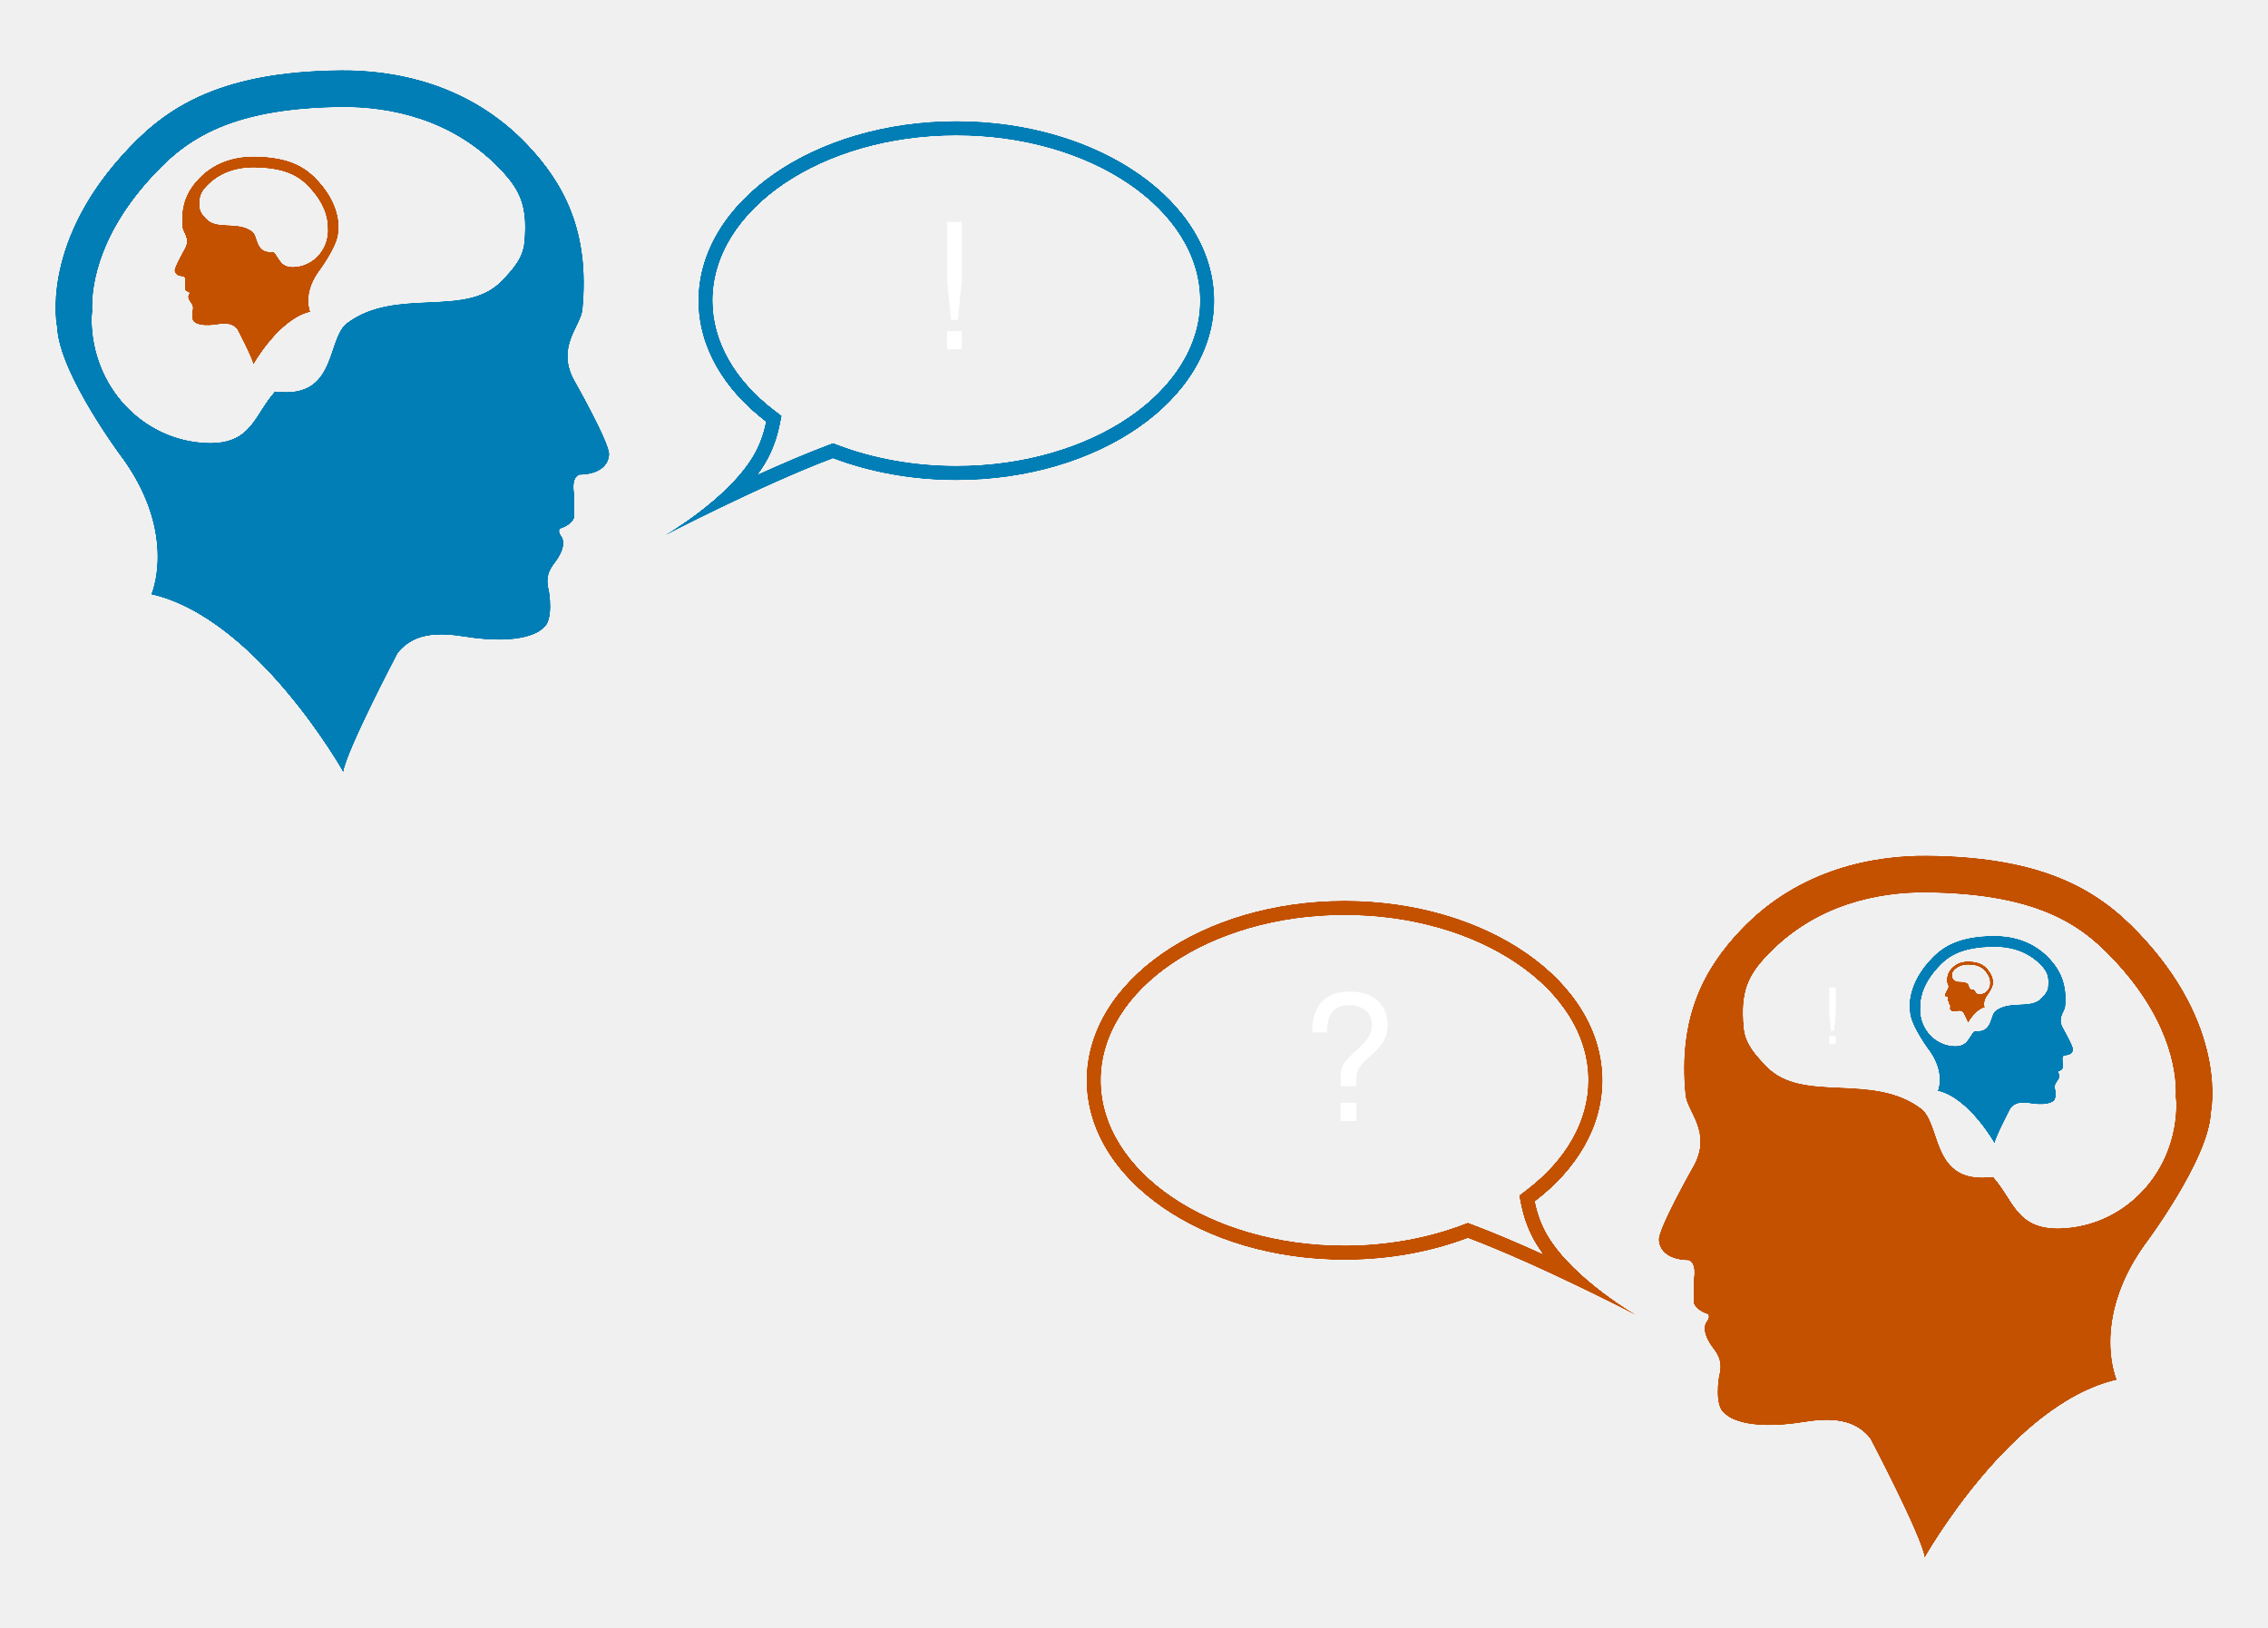
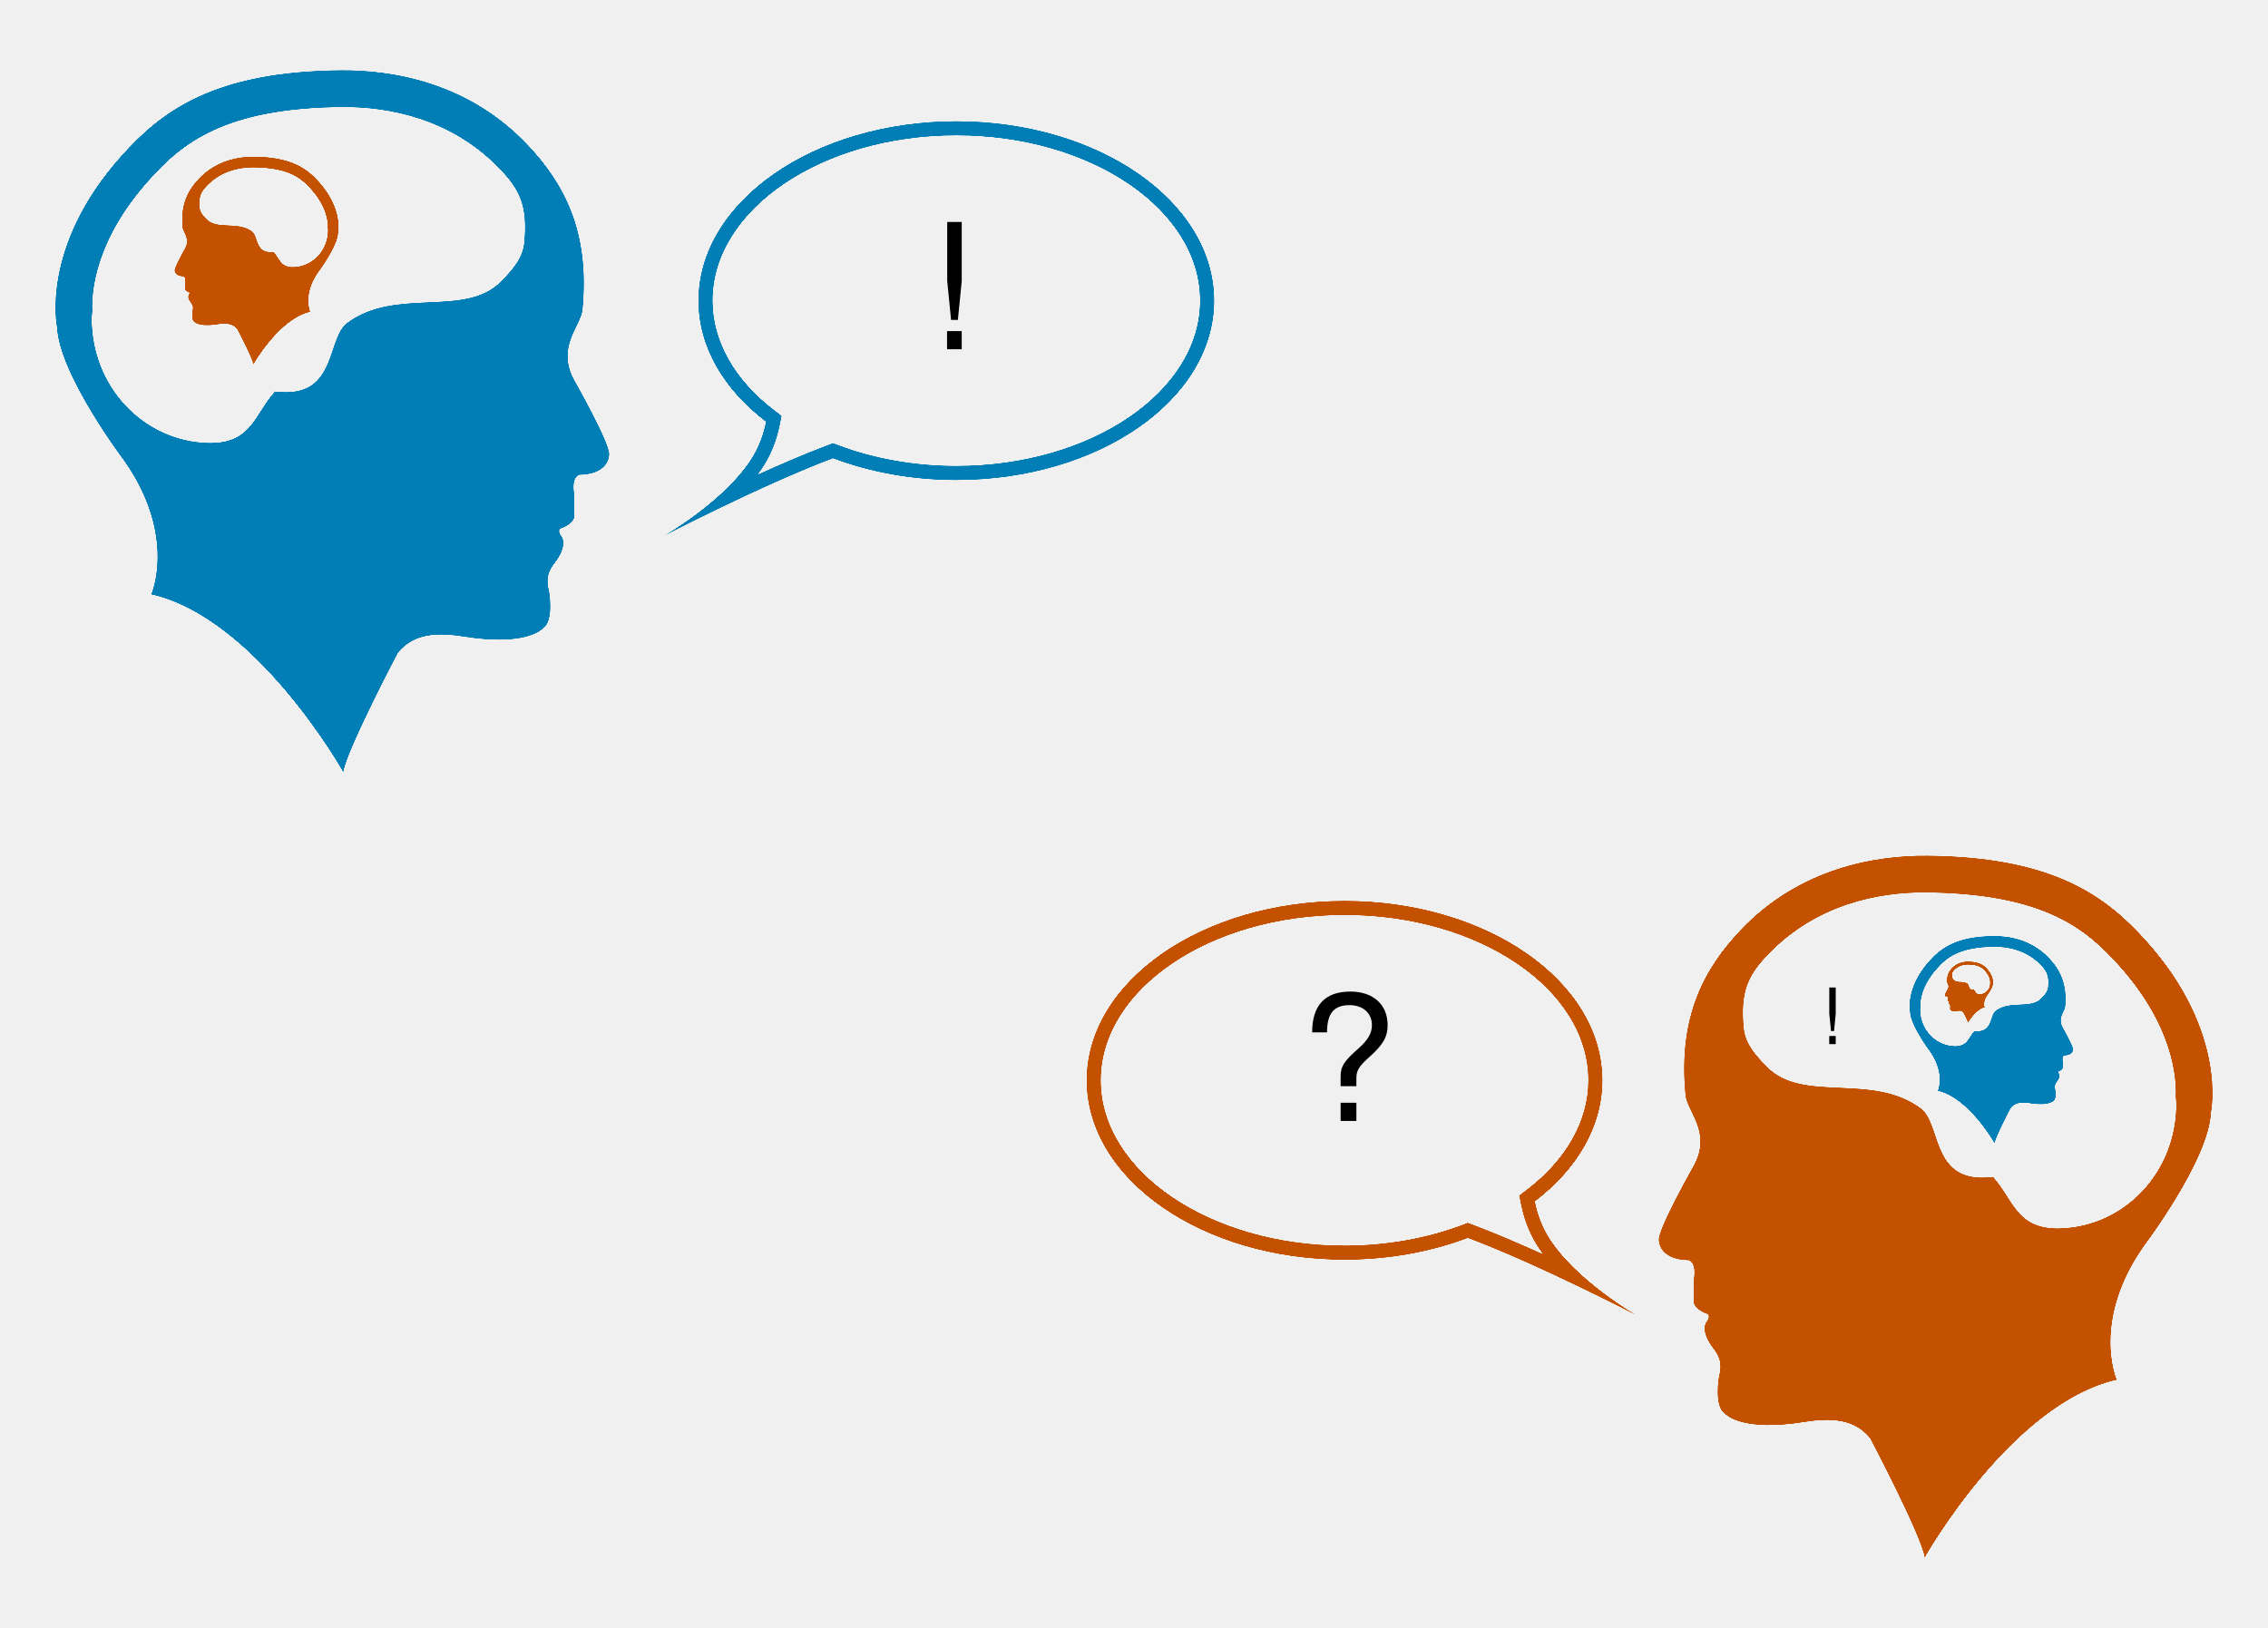
<svg xmlns="http://www.w3.org/2000/svg" width="654.469pt" height="469.861pt" viewBox="0 0 654.469 469.861" version="1.1" id="svg2">
  <defs id="defs4">
    <g id="g6">
      <symbol overflow="visible" id="glyph0-0" style="overflow:visible">
        <path style="stroke:none" d="" id="path9" />
      </symbol>
      <symbol overflow="visible" id="glyph0-1" style="overflow:visible">
        <path style="stroke:none" d="m 10.922,-10.688 c 0,-0.109 -0.094,-0.219 -0.219,-0.219 -0.203,0 -1.156,0.891 -1.641,1.766 -0.438,-1.125 -1.203,-1.781 -2.266,-1.781 -2.812,0 -5.828,3.609 -5.828,7.281 0,2.453 1.438,3.891 3.125,3.891 1.312,0 2.406,-1 2.922,-1.562 L 7.031,-1.281 6.094,2.422 5.875,3.328 C 5.656,4.062 5.281,4.062 4.109,4.094 c -0.266,0 -0.516,0 -0.516,0.469 0,0.172 0.141,0.25 0.328,0.25 0.344,0 0.781,-0.047 1.141,-0.047 l 2.516,0 c 0.375,0 0.797,0.047 1.172,0.047 0.141,0 0.438,0 0.438,-0.469 0,-0.25 -0.188,-0.25 -0.562,-0.25 -1.172,0 -1.234,-0.172 -1.234,-0.375 0,-0.125 0.016,-0.156 0.094,-0.469 z M 7.438,-2.953 C 7.312,-2.531 7.312,-2.484 6.969,-2 c -0.547,0.688 -1.641,1.75 -2.812,1.75 -1.016,0 -1.578,-0.922 -1.578,-2.375 0,-1.359 0.766,-4.141 1.234,-5.188 0.844,-1.734 2.016,-2.625 2.984,-2.625 1.625,0 1.953,2.031 1.953,2.234 0,0.031 -0.078,0.344 -0.094,0.391 z m 0,0" id="path12" />
      </symbol>
      <symbol overflow="visible" id="glyph0-2" style="overflow:visible">
        <path style="stroke:none" d="m 4.828,0.094 c 0,-1.438 -0.469,-2.5 -1.484,-2.5 -0.797,0 -1.188,0.641 -1.188,1.188 C 2.156,-0.672 2.531,0 3.375,0 3.688,0 3.969,-0.094 4.188,-0.328 4.234,-0.375 4.266,-0.375 4.281,-0.375 c 0.062,0 0.062,0.344 0.062,0.469 0,0.828 -0.156,2.438 -1.594,4.047 C 2.484,4.438 2.484,4.484 2.484,4.531 c 0,0.125 0.125,0.25 0.234,0.25 0.203,0 2.109,-1.828 2.109,-4.688 z m 0,0" id="path15" />
      </symbol>
      <symbol overflow="visible" id="glyph0-3" style="overflow:visible">
        <path style="stroke:none" d="M 8.375,-3.141 C 8.281,-2.75 8.234,-2.656 7.906,-2.281 6.891,-0.969 5.844,-0.5 5.078,-0.5 4.266,-0.5 3.5,-1.141 3.5,-2.844 3.5,-4.156 4.234,-6.938 4.781,-8.047 5.5,-9.438 6.609,-10.438 7.656,-10.438 c 1.641,0 1.953,2.031 1.953,2.188 l -0.062,0.344 z m 1.531,-6.156 c -0.312,-0.719 -1.016,-1.625 -2.25,-1.625 -2.703,0 -5.766,3.391 -5.766,7.078 C 1.891,-1.266 3.438,0 5.031,0 6.344,0 7.516,-1.047 7.953,-1.531 L 7.406,0.688 C 7.062,2.062 6.906,2.672 6.016,3.547 5,4.562 4.062,4.562 3.516,4.562 2.781,4.562 2.156,4.516 1.531,4.312 c 0.797,-0.219 1,-0.922 1,-1.188 0,-0.406 -0.297,-0.797 -0.844,-0.797 -0.594,0 -1.234,0.5 -1.234,1.312 C 0.453,4.656 1.469,5.062 3.562,5.062 6.766,5.062 8.422,3 8.75,1.656 L 11.5,-9.438 c 0.078,-0.297 0.078,-0.344 0.078,-0.406 0,-0.344 -0.281,-0.609 -0.656,-0.609 -0.594,0 -0.938,0.484 -1.016,1.156 z m 0,0" id="path18" />
      </symbol>
      <symbol overflow="visible" id="glyph1-0" style="overflow:visible">
        <path style="stroke:none" d="" id="path21" />
      </symbol>
      <symbol overflow="visible" id="glyph1-1" style="overflow:visible">
        <path style="stroke:none" d="M 3.516,-2.297 C 2.781,-1.078 2.094,-0.656 1.094,-0.594 0.875,-0.578 0.703,-0.578 0.703,-0.203 0.703,-0.078 0.812,0 0.953,0 1.328,0 2.25,-0.047 2.625,-0.047 3.219,-0.047 3.891,0 4.469,0 c 0.109,0 0.359,0 0.359,-0.391 0,-0.188 -0.156,-0.203 -0.281,-0.203 -0.484,-0.047 -0.875,-0.219 -0.875,-0.703 0,-0.297 0.125,-0.516 0.391,-0.969 L 5.641,-4.875 l 5.266,0 c 0.016,0.188 0.016,0.344 0.047,0.531 0.062,0.547 0.297,2.688 0.297,3.078 0,0.625 -1.047,0.672 -1.375,0.672 -0.234,0 -0.453,0 -0.453,0.359 C 9.422,0 9.609,0 9.734,0 10.078,0 10.5,-0.047 10.844,-0.047 l 1.172,0 C 13.281,-0.047 14.188,0 14.219,0 c 0.141,0 0.359,0 0.359,-0.391 0,-0.203 -0.188,-0.203 -0.484,-0.203 -1.141,0 -1.156,-0.188 -1.219,-0.812 L 11.609,-14.297 C 11.562,-14.703 11.484,-14.75 11.25,-14.75 c -0.203,0 -0.328,0.047 -0.516,0.359 z m 2.469,-3.172 4.156,-6.953 0.703,6.953 z m 0,0" id="path24" />
      </symbol>
      <symbol overflow="visible" id="glyph1-2" style="overflow:visible">
        <path style="stroke:none" d="m 7.562,-12.703 c 0.188,-0.766 0.266,-0.812 1.078,-0.812 l 2.672,0 c 2.344,0 2.344,1.984 2.344,2.172 0,1.672 -1.672,3.797 -4.406,3.797 l -2.969,0 z M 11.047,-7.375 c 2.25,-0.406 4.297,-1.984 4.297,-3.875 0,-1.625 -1.422,-2.859 -3.75,-2.859 l -6.641,0 c -0.391,0 -0.578,0 -0.578,0.391 0,0.203 0.188,0.203 0.5,0.203 1.266,0 1.266,0.172 1.266,0.406 0,0.031 0,0.156 -0.094,0.469 L 3.266,-1.531 c -0.188,0.719 -0.234,0.938 -1.672,0.938 -0.391,0 -0.609,0 -0.609,0.359 C 0.984,0 1.109,0 1.531,0 l 7.078,0 c 3.172,0 5.609,-2.391 5.609,-4.484 0,-1.688 -1.5,-2.719 -3.172,-2.891 z M 8.125,-0.594 l -2.797,0 c -0.281,0 -0.328,0 -0.453,-0.031 -0.234,-0.016 -0.25,-0.062 -0.25,-0.219 0,-0.141 0.047,-0.266 0.078,-0.453 L 6.156,-7.125 l 3.875,0 c 2.438,0 2.438,2.266 2.438,2.438 0,1.984 -1.797,4.094 -4.344,4.094 z m 0,0" id="path27" />
      </symbol>
      <symbol overflow="visible" id="glyph2-0" style="overflow:visible">
        <path style="stroke:none" d="" id="path30" />
      </symbol>
      <symbol overflow="visible" id="glyph2-1" style="overflow:visible">
        <path style="stroke:none" d="m 9.109,7.266 c 0,-0.031 0,-0.094 -0.094,-0.188 C 7.641,5.688 3.984,1.875 3.984,-7.406 c 0,-9.281 3.609,-13.062 5.062,-14.547 0,-0.031 0.062,-0.094 0.062,-0.188 0,-0.078 -0.094,-0.141 -0.219,-0.141 -0.328,0 -2.844,2.203 -4.312,5.469 -1.484,3.312 -1.906,6.516 -1.906,9.375 0,2.141 0.219,5.766 2,9.609 1.422,3.094 3.859,5.266 4.219,5.266 0.156,0 0.219,-0.062 0.219,-0.172 z m 0,0" id="path33" />
      </symbol>
      <symbol overflow="visible" id="glyph2-2" style="overflow:visible">
        <path style="stroke:none" d="m 7.828,-7.406 c 0,-2.141 -0.219,-5.766 -2,-9.609 -1.422,-3.094 -3.859,-5.266 -4.219,-5.266 -0.094,0 -0.219,0.031 -0.219,0.172 0,0.062 0.031,0.094 0.062,0.156 1.438,1.484 5.062,5.266 5.062,14.516 0,9.281 -3.594,13.062 -5.062,14.547 -0.031,0.062 -0.062,0.094 -0.062,0.156 0,0.141 0.125,0.172 0.219,0.172 0.328,0 2.859,-2.203 4.312,-5.469 1.484,-3.312 1.906,-6.516 1.906,-9.375 z m 0,0" id="path36" />
      </symbol>
      <symbol overflow="visible" id="glyph2-3" style="overflow:visible">
        <path style="stroke:none" d="m 19.125,-9.547 c 0.453,0 0.891,0 0.891,-0.516 0,-0.531 -0.5,-0.531 -1,-0.531 l -16.641,0 c -0.5,0 -1,0 -1,0.531 0,0.516 0.438,0.516 0.891,0.516 z M 19.016,-4.25 c 0.5,0 1,0 1,-0.547 0,-0.5 -0.438,-0.5 -0.891,-0.5 l -16.859,0 c -0.453,0 -0.891,0 -0.891,0.5 0,0.547 0.5,0.547 1,0.547 z m 0,0" id="path39" />
      </symbol>
      <symbol overflow="visible" id="glyph3-0" style="overflow:visible">
        <path style="stroke:none" d="" id="path42" />
      </symbol>
      <symbol overflow="visible" id="glyph3-1" style="overflow:visible">
        <path style="stroke:none" d="m 10.5,-13.156 0,1.281 c 1.844,0 2.047,0 2.047,1.172 l 0,5.828 c 0,2.25 -1.328,4.078 -3.656,4.078 -2.234,0 -2.344,-0.75 -2.344,-2.391 l 0,-10.203 -5.297,0.234 0,1.281 c 1.844,0 2.047,0 2.047,1.172 l 0,7.047 c 0,2.969 2,3.828 5.188,3.828 0.703,0 2.906,0 4.188,-2.406 l 0.031,0 0,2.406 L 17.844,0 l 0,-1.281 c -1.844,0 -2.047,0 -2.047,-1.156 l 0,-10.953 z m 0,0" id="path45" />
      </symbol>
      <symbol overflow="visible" id="glyph3-2" style="overflow:visible">
        <path style="stroke:none" d="m 14.719,-11.281 c 0.188,-0.406 0.312,-0.656 2.203,-0.656 l 0,-1.266 c -1,0.047 -1.125,0.047 -2.344,0.047 -0.797,0 -0.859,0 -2.562,-0.047 l 0,1.266 c 0.031,0 1.438,0 1.438,0.391 0,0.094 -0.094,0.266 -0.125,0.359 l -3.484,7.5 -3.797,-8.25 1.625,0 0,-1.266 c -0.703,0.047 -2.734,0.047 -3.562,0.047 -0.859,0 -2.625,0 -3.391,-0.047 l 0,1.266 1.906,0 L 8.125,0 C 7.969,0.359 7.562,1.219 7.406,1.578 6.781,2.922 5.828,4.969 3.75,4.969 c -0.125,0 -0.484,0 -0.812,-0.172 C 3,4.766 3.891,4.406 3.891,3.266 c 0,-0.969 -0.703,-1.594 -1.594,-1.594 -0.922,0 -1.641,0.625 -1.641,1.625 0,1.406 1.312,2.656 3.094,2.656 2.438,0 4.047,-2.203 4.641,-3.516 z m 0,0" id="path48" />
      </symbol>
      <symbol overflow="visible" id="glyph4-0" style="overflow:visible">
        <path style="stroke:none" d="" id="path51" />
      </symbol>
      <symbol overflow="visible" id="glyph4-1" style="overflow:visible">
        <path style="stroke:none" d="m 3.938,-17.688 c 0,-0.453 0,-0.891 -0.5,-0.891 -0.484,0 -0.484,0.438 -0.484,0.891 l 0,22.984 c 0,0.453 0,0.891 0.484,0.891 0.5,0 0.5,-0.438 0.5,-0.891 z m 0,0" id="path54" />
      </symbol>
    </g>
    <clipPath id="clip1">
      <path d="m 264,326 8,0 0,30.105 -8,0 z m 0,0" id="path57" />
    </clipPath>
    <clipPath id="clip2">
      <path d="m 309,326 7,0 0,30.105 -7,0 z m 0,0" id="path60" />
    </clipPath>
    <filter style="color-interpolation-filters:sRGB" id="filter4267">
      <feColorMatrix type="hueRotate" values="180" result="color1" id="feColorMatrix4269" />
      <feColorMatrix values="-1 0 0 0 1 0 -1 0 0 1 0 0 -1 0 1 -0.21 -0.72 -0.07 2 0 " result="color2" id="feColorMatrix4271" />
    </filter>
    <filter style="color-interpolation-filters:sRGB" id="filter4273">
      <feColorMatrix type="hueRotate" values="180" result="color1" id="feColorMatrix4275" />
      <feColorMatrix values="-1 0 0 0 1 0 -1 0 0 1 0 0 -1 0 1 -0.21 -0.72 -0.07 2 0 " result="color2" id="feColorMatrix4277" />
    </filter>
    <filter style="color-interpolation-filters:sRGB" id="filter4279">
      <feColorMatrix type="hueRotate" values="180" result="color1" id="feColorMatrix4281" />
      <feColorMatrix values="-1 0 0 0 1 0 -1 0 0 1 0 0 -1 0 1 -0.21 -0.72 -0.07 2 0 " result="color2" id="feColorMatrix4283" />
    </filter>
    <filter style="color-interpolation-filters:sRGB" id="filter4285">
      <feColorMatrix type="hueRotate" values="180" result="color1" id="feColorMatrix4287" />
      <feColorMatrix values="-1 0 0 0 1 0 -1 0 0 1 0 0 -1 0 1 -0.21 -0.72 -0.07 2 0 " result="color2" id="feColorMatrix4289" />
    </filter>
    <filter style="color-interpolation-filters:sRGB" id="filter4291">
      <feColorMatrix type="hueRotate" values="180" result="color1" id="feColorMatrix4293" />
      <feColorMatrix values="-1 0 0 0 1 0 -1 0 0 1 0 0 -1 0 1 -0.21 -0.72 -0.07 2 0 " result="color2" id="feColorMatrix4295" />
    </filter>
    <filter style="color-interpolation-filters:sRGB" id="filter4297">
      <feColorMatrix type="hueRotate" values="180" result="color1" id="feColorMatrix4299" />
      <feColorMatrix values="-1 0 0 0 1 0 -1 0 0 1 0 0 -1 0 1 -0.21 -0.72 -0.07 2 0 " result="color2" id="feColorMatrix4301" />
    </filter>
    <filter style="color-interpolation-filters:sRGB" id="filter4303">
      <feColorMatrix type="hueRotate" values="180" result="color1" id="feColorMatrix4305" />
      <feColorMatrix values="-1 0 0 0 1 0 -1 0 0 1 0 0 -1 0 1 -0.21 -0.72 -0.07 2 0 " result="color2" id="feColorMatrix4307" />
    </filter>
    <filter style="color-interpolation-filters:sRGB" id="filter4309">
      <feColorMatrix type="hueRotate" values="180" result="color1" id="feColorMatrix4311" />
      <feColorMatrix values="-1 0 0 0 1 0 -1 0 0 1 0 0 -1 0 1 -0.21 -0.72 -0.07 2 0 " result="color2" id="feColorMatrix4313" />
    </filter>
    <filter style="color-interpolation-filters:sRGB" id="filter4315">
      <feColorMatrix type="hueRotate" values="180" result="color1" id="feColorMatrix4317" />
      <feColorMatrix values="-1 0 0 0 1 0 -1 0 0 1 0 0 -1 0 1 -0.21 -0.72 -0.07 2 0 " result="color2" id="feColorMatrix4319" />
    </filter>
    <filter style="color-interpolation-filters:sRGB" id="filter4321">
      <feColorMatrix type="hueRotate" values="180" result="color1" id="feColorMatrix4323" />
      <feColorMatrix values="-1 0 0 0 1 0 -1 0 0 1 0 0 -1 0 1 -0.21 -0.72 -0.07 2 0 " result="color2" id="feColorMatrix4325" />
    </filter>
    <filter style="color-interpolation-filters:sRGB" id="filter4315-4">
      <feColorMatrix type="hueRotate" values="180" result="color1" id="feColorMatrix4317-9" />
      <feColorMatrix values="-1 0 0 0 1 0 -1 0 0 1 0 0 -1 0 1 -0.21 -0.72 -0.07 2 0 " result="color2" id="feColorMatrix4319-0" />
    </filter>
    <filter style="color-interpolation-filters:sRGB" id="filter4315-7">
      <feColorMatrix type="hueRotate" values="180" result="color1" id="feColorMatrix4317-95" />
      <feColorMatrix values="-1 0 0 0 1 0 -1 0 0 1 0 0 -1 0 1 -0.21 -0.72 -0.07 2 0 " result="color2" id="feColorMatrix4319-8" />
    </filter>
    <filter style="color-interpolation-filters:sRGB" id="filter4309-6">
      <feColorMatrix type="hueRotate" values="180" result="color1" id="feColorMatrix4311-3" />
      <feColorMatrix values="-1 0 0 0 1 0 -1 0 0 1 0 0 -1 0 1 -0.21 -0.72 -0.07 2 0 " result="color2" id="feColorMatrix4313-5" />
    </filter>
    <filter style="color-interpolation-filters:sRGB" id="filter4315-7-8">
      <feColorMatrix type="hueRotate" values="180" result="color1" id="feColorMatrix4317-95-8" />
      <feColorMatrix values="-1 0 0 0 1 0 -1 0 0 1 0 0 -1 0 1 -0.21 -0.72 -0.07 2 0 " result="color2" id="feColorMatrix4319-8-7" />
    </filter>
  </defs>
  <g transform="matrix(1.859646,0,0,1.859646,191.0228,34.96581)" id="g3" style="fill:#0fc8ff;fill-opacity:1;filter:url(#filter4303)">
    <path d="m 45.673,0 c 22.108,0 40.03,12.475 40.03,27.862 0,15.387 -17.922,27.862 -40.03,27.862 -6.931,0 -13.449,-1.227 -19.134,-3.384 C 15.319,56.564 0,64.542 0,64.542 c 0,0 9.989,-5.655 14.107,-12.521 1.052,-1.755 1.668,-3.595 2.021,-5.362 C 9.618,41.704 5.643,35.106 5.643,27.862 5.643,12.475 23.565,0 45.673,0 m 0,2.22 c -20.849,0 -37.811,11.503 -37.811,25.643 0,6.266 3.413,12.314 9.61,17.03 l 1.104,0.841 -0.271,1.36 c -0.445,2.23 -1.217,4.272 -2.294,6.069 -0.341,0.567 -0.717,1.127 -1.12,1.674 3.625,-1.646 7.421,-3.276 10.866,-4.573 l 0.785,-0.296 0.785,0.298 c 5.584,2.119 11.928,3.239 18.346,3.239 20.849,0 37.811,-11.503 37.811,-25.643 C 83.484,13.722 66.522,2.22 45.673,2.22 l 0,0 z" id="path5" style="fill:#0fc8ff;fill-opacity:1" />
  </g>
  <g transform="matrix(-1.12,0,0,1.12,197.2152,20.26307)" id="anne" style="fill:#0fc8ff;fill-opacity:1;filter:url(#filter4309)">
    <g id="g5" style="fill:#0fc8ff;fill-opacity:1">
      <path d="M 144.797,22.048 C 134.671,10.744 121.269,0.246 88.175,0.002 75.245,-0.099 55.509,2.955 40.153,19.198 30.861,29.014 24.001,41.396 25.968,61.655 c 0.423,4.396 6.695,9.478 2.281,17.973 0,0 -9.466,16.66 -9.14,19.437 0,0 -0.17,5.072 7.675,5.23 0,0 1.958,0.249 1.397,4.573 l -0.088,6.296 c 0,0 0.243,1.888 3.678,3.021 0,0 0.648,0.645 -0.323,1.887 0,0 -1.815,2.016 1.297,6.369 1.154,1.596 3.017,3.6 1.875,7.673 0,0 -1.464,7.929 1.635,9.804 0,0 3.529,4.189 17.726,2.441 4.957,-0.608 14.136,-3.008 19.604,3.849 0,0 13.064,24.825 14.054,30.708 0,0 22.311,-39.689 49.505,-45.821 0,0 -6.619,-14.949 6.868,-34.312 0,0 16.897,-22.295 17.403,-34.556 0.006,-0.008 4.469,-20.653 -16.618,-44.179 z m -22.085,73.99 c -11.49,0.383 -12.068,-7.283 -17.458,-13.25 -0.791,0.055 -1.553,0.131 -2.362,0.155 C 89.405,83.33 91.886,69.007 86.631,65.104 74.029,55.739 56.264,63.874 46.99,54.402 43.997,51.348 41.437,48.441 41.044,44.489 40.094,34.911 42.314,30.758 47.06,25.74 59.745,12.333 76.079,9.517 87.566,9.517 c 30.908,0.225 41.687,9.454 50.145,18.879 13.926,15.552 14.79,28.951 14.577,33.783 0.024,0.587 0.146,1.142 0.146,1.742 0.006,17.725 -13.311,31.556 -29.722,32.117 z" id="path7" style="fill:#0fc8ff;fill-opacity:1" />
    </g>
  </g>
  <g transform="matrix(1.12,0,0,1.12,457.2533,246.9729)" id="bob" style="fill:#ff8d21;fill-opacity:1;filter:url(#filter4315)">
    <g id="g5-1" style="fill:#ff8d21;fill-opacity:1">
      <path d="M 144.797,22.048 C 134.671,10.744 121.269,0.246 88.175,0.002 75.245,-0.099 55.509,2.955 40.153,19.198 30.861,29.014 24.001,41.396 25.968,61.655 c 0.423,4.396 6.695,9.478 2.281,17.973 0,0 -9.466,16.66 -9.14,19.437 0,0 -0.17,5.072 7.675,5.23 0,0 1.958,0.249 1.397,4.573 l -0.088,6.296 c 0,0 0.243,1.888 3.678,3.021 0,0 0.648,0.645 -0.323,1.887 0,0 -1.815,2.016 1.297,6.369 1.154,1.596 3.017,3.6 1.875,7.673 0,0 -1.464,7.929 1.635,9.804 0,0 3.529,4.189 17.726,2.441 4.957,-0.608 14.136,-3.008 19.604,3.849 0,0 13.064,24.825 14.054,30.708 0,0 22.311,-39.689 49.505,-45.821 0,0 -6.619,-14.949 6.868,-34.312 0,0 16.897,-22.295 17.403,-34.556 0.006,-0.008 4.469,-20.653 -16.618,-44.179 z m -22.085,73.99 c -11.49,0.383 -12.068,-7.283 -17.458,-13.25 -0.791,0.055 -1.553,0.131 -2.362,0.155 C 89.405,83.33 91.886,69.007 86.631,65.104 74.029,55.739 56.264,63.874 46.99,54.402 43.997,51.348 41.437,48.441 41.044,44.489 40.094,34.911 42.314,30.758 47.06,25.74 59.745,12.333 76.079,9.517 87.566,9.517 c 30.908,0.225 41.687,9.454 50.145,18.879 13.926,15.552 14.79,28.951 14.577,33.783 0.024,0.587 0.146,1.142 0.146,1.742 0.006,17.725 -13.311,31.556 -29.722,32.117 z" id="path7-9" style="fill:#ff8d21;fill-opacity:1" />
    </g>
  </g>
  <g transform="matrix(-1.859646,0,0,1.859646,472.9243,260.0095)" id="bob_speech" style="fill:#ff8d21;fill-opacity:1;filter:url(#filter4321)">
    <path d="m 45.673,0 c 22.108,0 40.03,12.475 40.03,27.862 0,15.387 -17.922,27.862 -40.03,27.862 -6.931,0 -13.449,-1.227 -19.134,-3.384 C 15.319,56.564 0,64.542 0,64.542 c 0,0 9.989,-5.655 14.107,-12.521 1.052,-1.755 1.668,-3.595 2.021,-5.362 C 9.618,41.704 5.643,35.106 5.643,27.862 5.643,12.475 23.565,0 45.673,0 m 0,2.22 c -20.849,0 -37.811,11.503 -37.811,25.643 0,6.266 3.413,12.314 9.61,17.03 l 1.104,0.841 -0.271,1.36 c -0.445,2.23 -1.217,4.272 -2.294,6.069 -0.341,0.567 -0.717,1.127 -1.12,1.674 3.625,-1.646 7.421,-3.276 10.866,-4.573 l 0.785,-0.296 0.785,0.298 c 5.584,2.119 11.928,3.239 18.346,3.239 20.849,0 37.811,-11.503 37.811,-25.643 C 83.484,13.722 66.522,2.22 45.673,2.22 l 0,0 z" id="path5-5" style="fill:#ff8d21;fill-opacity:1" />
  </g>
  <g transform="matrix(0.3318299,0,0,0.3318299,44.03103,45.19227)" id="bob-5" style="fill:#ff8d21;fill-opacity:1;filter:url(#filter4315-7)">
    <g id="g5-1-2" style="fill:#ff8d21;fill-opacity:1">
      <path d="M 144.797,22.048 C 134.671,10.744 121.269,0.246 88.175,0.002 75.245,-0.099 55.509,2.955 40.153,19.198 30.861,29.014 24.001,41.396 25.968,61.655 c 0.423,4.396 6.695,9.478 2.281,17.973 0,0 -9.466,16.66 -9.14,19.437 0,0 -0.17,5.072 7.675,5.23 0,0 1.958,0.249 1.397,4.573 l -0.088,6.296 c 0,0 0.243,1.888 3.678,3.021 0,0 0.648,0.645 -0.323,1.887 0,0 -1.815,2.016 1.297,6.369 1.154,1.596 3.017,3.6 1.875,7.673 0,0 -1.464,7.929 1.635,9.804 0,0 3.529,4.189 17.726,2.441 4.957,-0.608 14.136,-3.008 19.604,3.849 0,0 13.064,24.825 14.054,30.708 0,0 22.311,-39.689 49.505,-45.821 0,0 -6.619,-14.949 6.868,-34.312 0,0 16.897,-22.295 17.403,-34.556 0.006,-0.008 4.469,-20.653 -16.618,-44.179 z m -22.085,73.99 c -11.49,0.383 -12.068,-7.283 -17.458,-13.25 -0.791,0.055 -1.553,0.131 -2.362,0.155 C 89.405,83.33 91.886,69.007 86.631,65.104 74.029,55.739 56.264,63.874 46.99,54.402 43.997,51.348 41.437,48.441 41.044,44.489 40.094,34.911 42.314,30.758 47.06,25.74 59.745,12.333 76.079,9.517 87.566,9.517 c 30.908,0.225 41.687,9.454 50.145,18.879 13.926,15.552 14.79,28.951 14.577,33.783 0.024,0.587 0.146,1.142 0.146,1.742 0.006,17.725 -13.311,31.556 -29.722,32.117 z" id="path7-9-5" style="fill:#ff8d21;fill-opacity:1" />
    </g>
  </g>
  <g transform="matrix(-0.3309604,0,0,0.3309604,604.5702,270.1564)" id="anne-3" style="fill:#0fc8ff;fill-opacity:1;filter:url(#filter4309-6)">
    <g id="g5-8" style="fill:#0fc8ff;fill-opacity:1">
      <path d="M 144.797,22.048 C 134.671,10.744 121.269,0.246 88.175,0.002 75.245,-0.099 55.509,2.955 40.153,19.198 30.861,29.014 24.001,41.396 25.968,61.655 c 0.423,4.396 6.695,9.478 2.281,17.973 0,0 -9.466,16.66 -9.14,19.437 0,0 -0.17,5.072 7.675,5.23 0,0 1.958,0.249 1.397,4.573 l -0.088,6.296 c 0,0 0.243,1.888 3.678,3.021 0,0 0.648,0.645 -0.323,1.887 0,0 -1.815,2.016 1.297,6.369 1.154,1.596 3.017,3.6 1.875,7.673 0,0 -1.464,7.929 1.635,9.804 0,0 3.529,4.189 17.726,2.441 4.957,-0.608 14.136,-3.008 19.604,3.849 0,0 13.064,24.825 14.054,30.708 0,0 22.311,-39.689 49.505,-45.821 0,0 -6.619,-14.949 6.868,-34.312 0,0 16.897,-22.295 17.403,-34.556 0.006,-0.008 4.469,-20.653 -16.618,-44.179 z m -22.085,73.99 c -11.49,0.383 -12.068,-7.283 -17.458,-13.25 -0.791,0.055 -1.553,0.131 -2.362,0.155 C 89.405,83.33 91.886,69.007 86.631,65.104 74.029,55.739 56.264,63.874 46.99,54.402 43.997,51.348 41.437,48.441 41.044,44.489 40.094,34.911 42.314,30.758 47.06,25.74 59.745,12.333 76.079,9.517 87.566,9.517 c 30.908,0.225 41.687,9.454 50.145,18.879 13.926,15.552 14.79,28.951 14.577,33.783 0.024,0.587 0.146,1.142 0.146,1.742 0.006,17.725 -13.311,31.556 -29.722,32.117 z" id="path7-8" style="fill:#0fc8ff;fill-opacity:1" />
    </g>
  </g>
  <g transform="matrix(0.09805584,0,0,0.09805584,559.3043,277.523)" id="bob-5-2" style="fill:#ff8d21;fill-opacity:1;filter:url(#filter4315-7-8)">
    <g id="g5-1-2-7" style="fill:#ff8d21;fill-opacity:1">
      <path d="M 144.797,22.048 C 134.671,10.744 121.269,0.246 88.175,0.002 75.245,-0.099 55.509,2.955 40.153,19.198 30.861,29.014 24.001,41.396 25.968,61.655 c 0.423,4.396 6.695,9.478 2.281,17.973 0,0 -9.466,16.66 -9.14,19.437 0,0 -0.17,5.072 7.675,5.23 0,0 1.958,0.249 1.397,4.573 l -0.088,6.296 c 0,0 0.243,1.888 3.678,3.021 0,0 0.648,0.645 -0.323,1.887 0,0 -1.815,2.016 1.297,6.369 1.154,1.596 3.017,3.6 1.875,7.673 0,0 -1.464,7.929 1.635,9.804 0,0 3.529,4.189 17.726,2.441 4.957,-0.608 14.136,-3.008 19.604,3.849 0,0 13.064,24.825 14.054,30.708 0,0 22.311,-39.689 49.505,-45.821 0,0 -6.619,-14.949 6.868,-34.312 0,0 16.897,-22.295 17.403,-34.556 0.006,-0.008 4.469,-20.653 -16.618,-44.179 z m -22.085,73.99 c -11.49,0.383 -12.068,-7.283 -17.458,-13.25 -0.791,0.055 -1.553,0.131 -2.362,0.155 C 89.405,83.33 91.886,69.007 86.631,65.104 74.029,55.739 56.264,63.874 46.99,54.402 43.997,51.348 41.437,48.441 41.044,44.489 40.094,34.911 42.314,30.758 47.06,25.74 59.745,12.333 76.079,9.517 87.566,9.517 c 30.908,0.225 41.687,9.454 50.145,18.879 13.926,15.552 14.79,28.951 14.577,33.783 0.024,0.587 0.146,1.142 0.146,1.742 0.006,17.725 -13.311,31.556 -29.722,32.117 z" id="path7-9-5-6" style="fill:#ff8d21;fill-opacity:1" />
    </g>
  </g>
-   <text xml:space="preserve" style="font-style:normal;font-variant:normal;font-weight:normal;font-stretch:normal;font-size:50.4px;line-height:125%;font-family:Helvetica;-inkscape-font-specification:'Helvetica, Normal';text-align:start;letter-spacing:0px;word-spacing:0px;writing-mode:lr-tb;text-anchor:start;fill:#ffffff;fill-opacity:1;stroke:none;stroke-width:1px;stroke-linecap:butt;stroke-linejoin:miter;stroke-opacity:1" x="267.038" y="100.814" id="text4482">
+   <text xml:space="preserve" style="font-style:normal;font-variant:normal;font-weight:normal;font-stretch:normal;font-size:50.4px;line-height:125%;font-family:Helvetica;-inkscape-font-specification:'Helvetica, Normal';text-align:start;letter-spacing:0px;word-spacing:0px;writing-mode:lr-tb;text-anchor:start;fill:black;fill-opacity:1;stroke:none;stroke-width:1px;stroke-linecap:butt;stroke-linejoin:miter;stroke-opacity:1" x="267.038" y="100.814" id="text4482">
    <tspan id="tspan4484" x="267.038" y="100.814">!</tspan>
  </text>
-   <text xml:space="preserve" style="font-style:normal;font-variant:normal;font-weight:normal;font-stretch:normal;font-size:50.4px;line-height:125%;font-family:Helvetica;-inkscape-font-specification:'Helvetica, Normal';text-align:start;letter-spacing:0px;word-spacing:0px;writing-mode:lr-tb;text-anchor:start;fill:#ffffff;fill-opacity:1;stroke:none;stroke-width:1px;stroke-linecap:butt;stroke-linejoin:miter;stroke-opacity:1" x="374.767" y="323.546" id="text4482-9">
+   <text xml:space="preserve" style="font-style:normal;font-variant:normal;font-weight:normal;font-stretch:normal;font-size:50.4px;line-height:125%;font-family:Helvetica;-inkscape-font-specification:'Helvetica, Normal';text-align:start;letter-spacing:0px;word-spacing:0px;writing-mode:lr-tb;text-anchor:start;fill:black;fill-opacity:1;stroke:none;stroke-width:1px;stroke-linecap:butt;stroke-linejoin:miter;stroke-opacity:1" x="374.767" y="323.546" id="text4482-9">
    <tspan id="tspan4516" x="374.767" y="323.546">?</tspan>
  </text>
-   <text xml:space="preserve" style="font-style:normal;font-variant:normal;font-weight:normal;font-stretch:normal;font-size:22.4px;line-height:125%;font-family:Helvetica;-inkscape-font-specification:'Helvetica, Normal';text-align:start;letter-spacing:0px;word-spacing:0px;writing-mode:lr-tb;text-anchor:start;fill:#ffffff;fill-opacity:1;stroke:none;stroke-width:1px;stroke-linecap:butt;stroke-linejoin:miter;stroke-opacity:1" x="525.073" y="301.364" id="text4482-7">
+   <text xml:space="preserve" style="font-style:normal;font-variant:normal;font-weight:normal;font-stretch:normal;font-size:22.4px;line-height:125%;font-family:Helvetica;-inkscape-font-specification:'Helvetica, Normal';text-align:start;letter-spacing:0px;word-spacing:0px;writing-mode:lr-tb;text-anchor:start;fill:black;fill-opacity:1;stroke:none;stroke-width:1px;stroke-linecap:butt;stroke-linejoin:miter;stroke-opacity:1" x="525.073" y="301.364" id="text4482-7">
    <tspan id="tspan4484-3" x="525.073" y="301.364">!</tspan>
  </text>
</svg>
